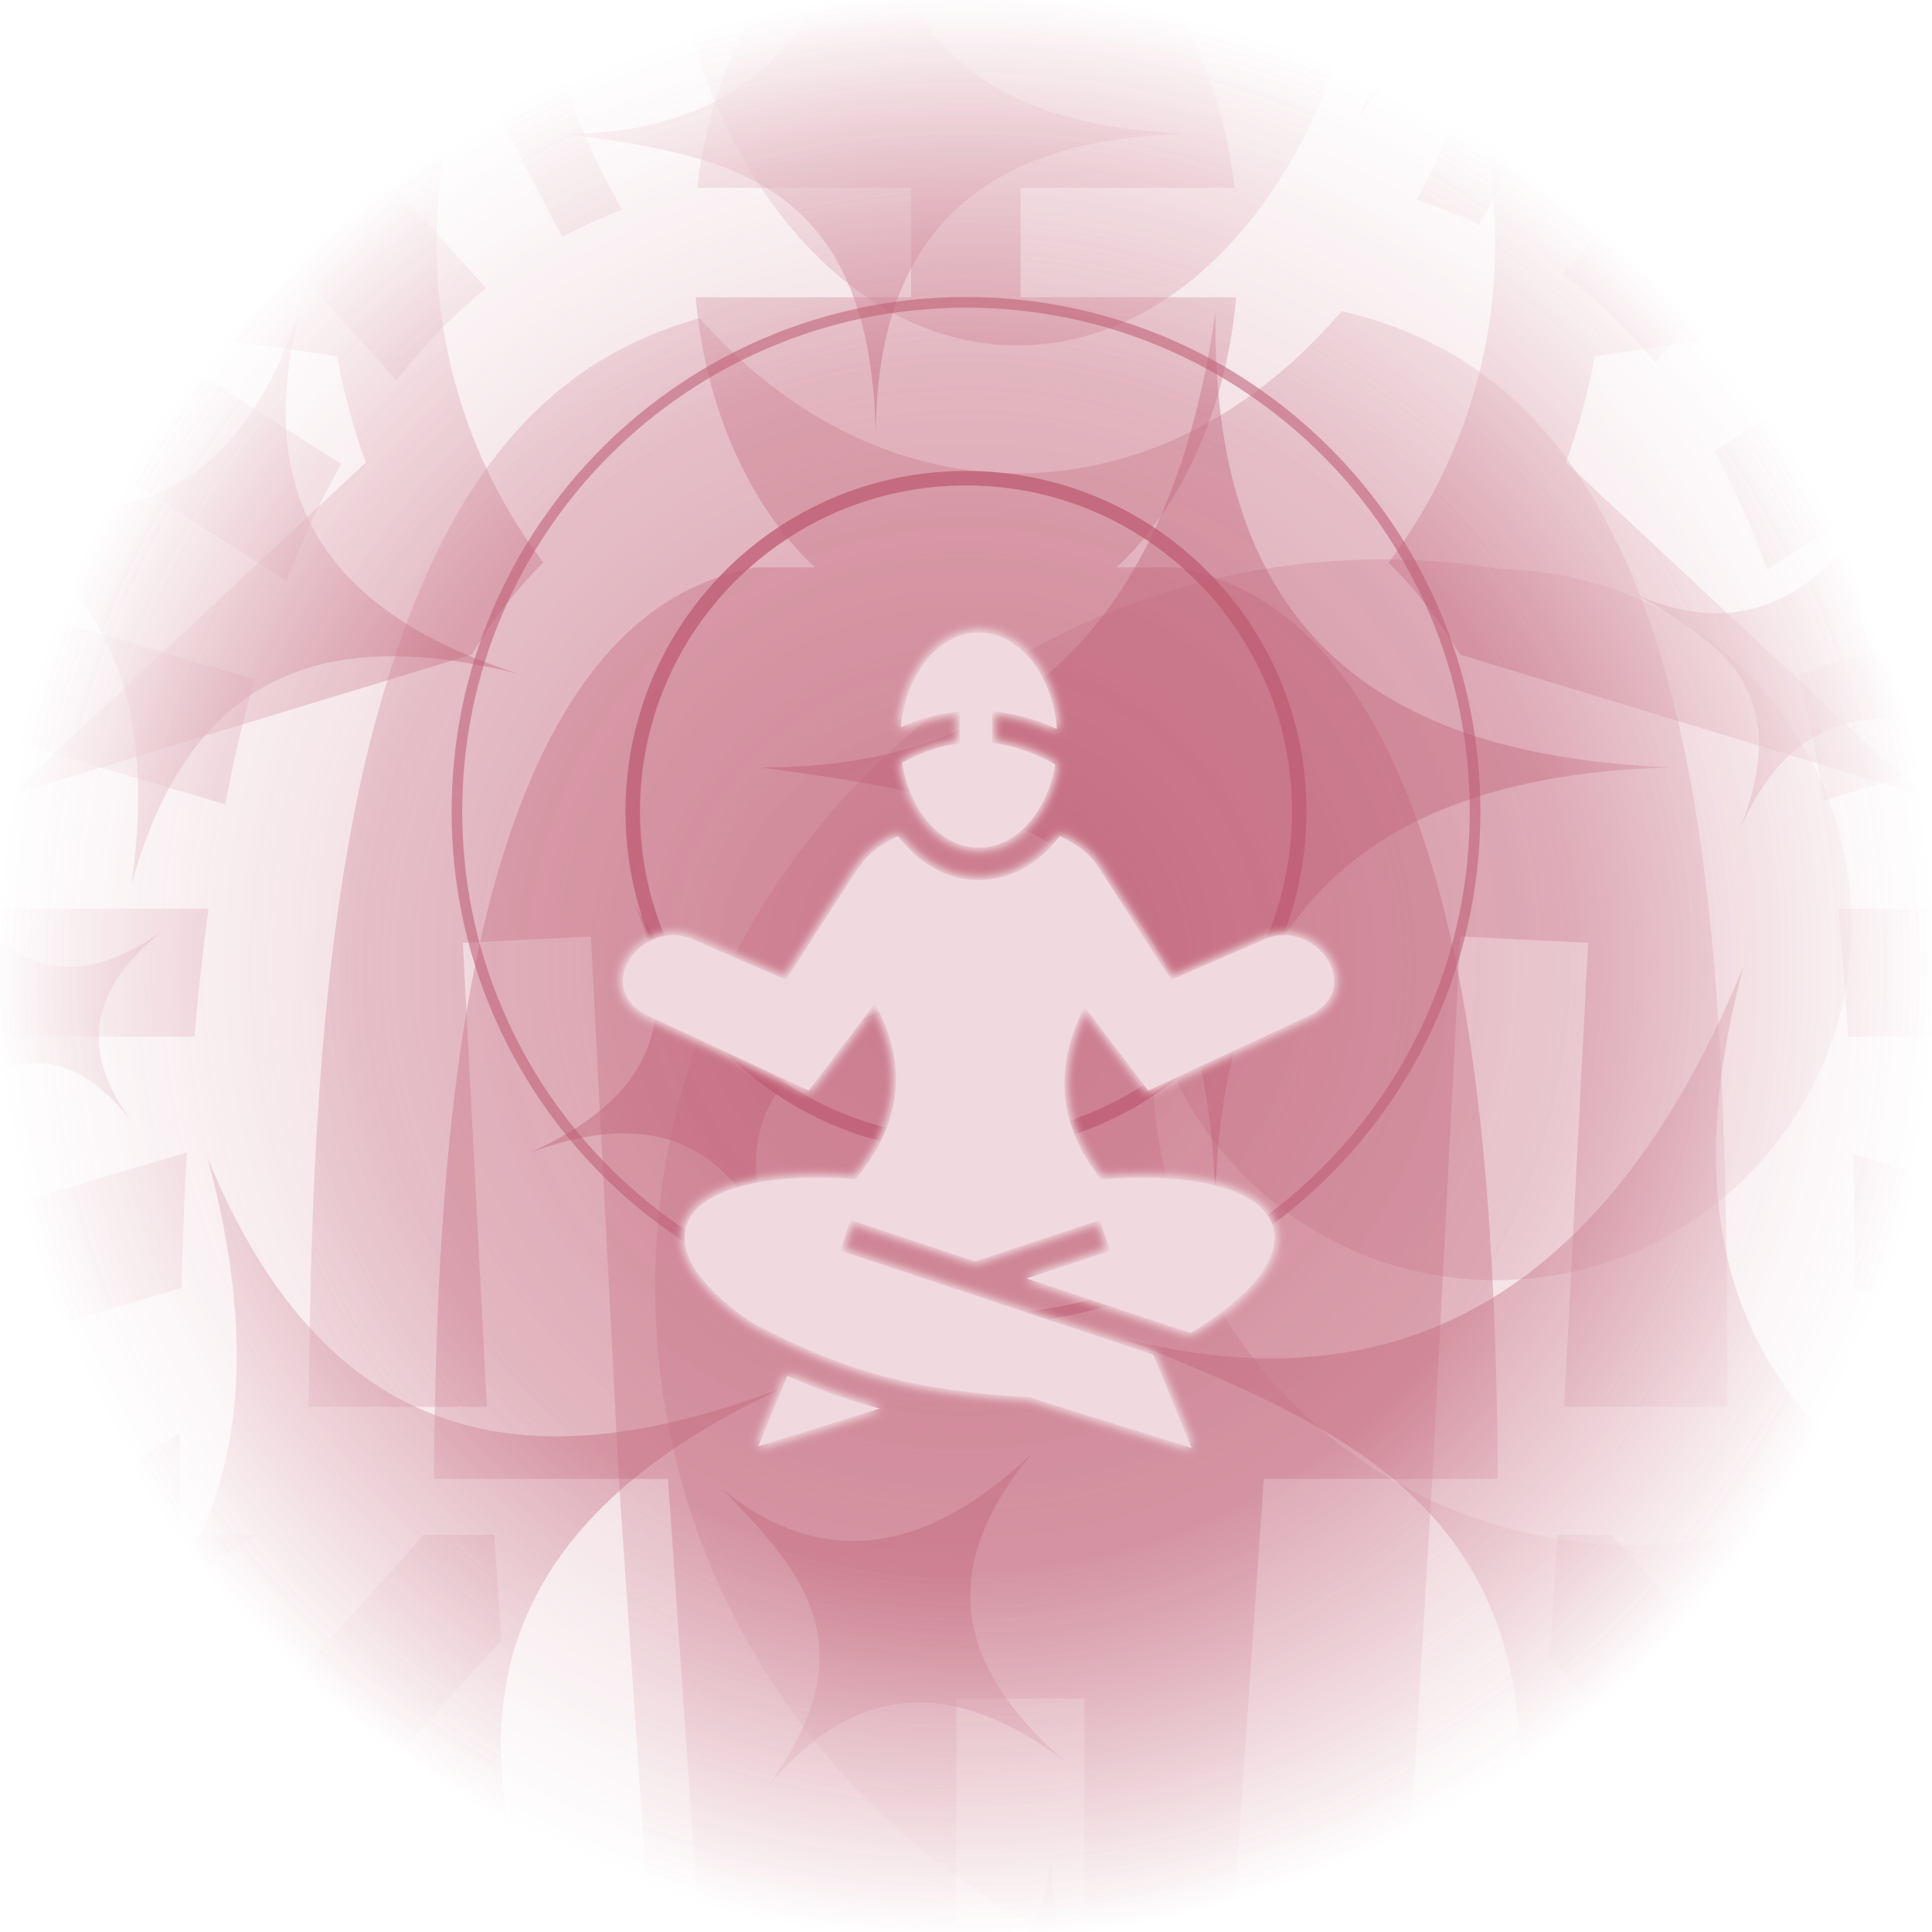
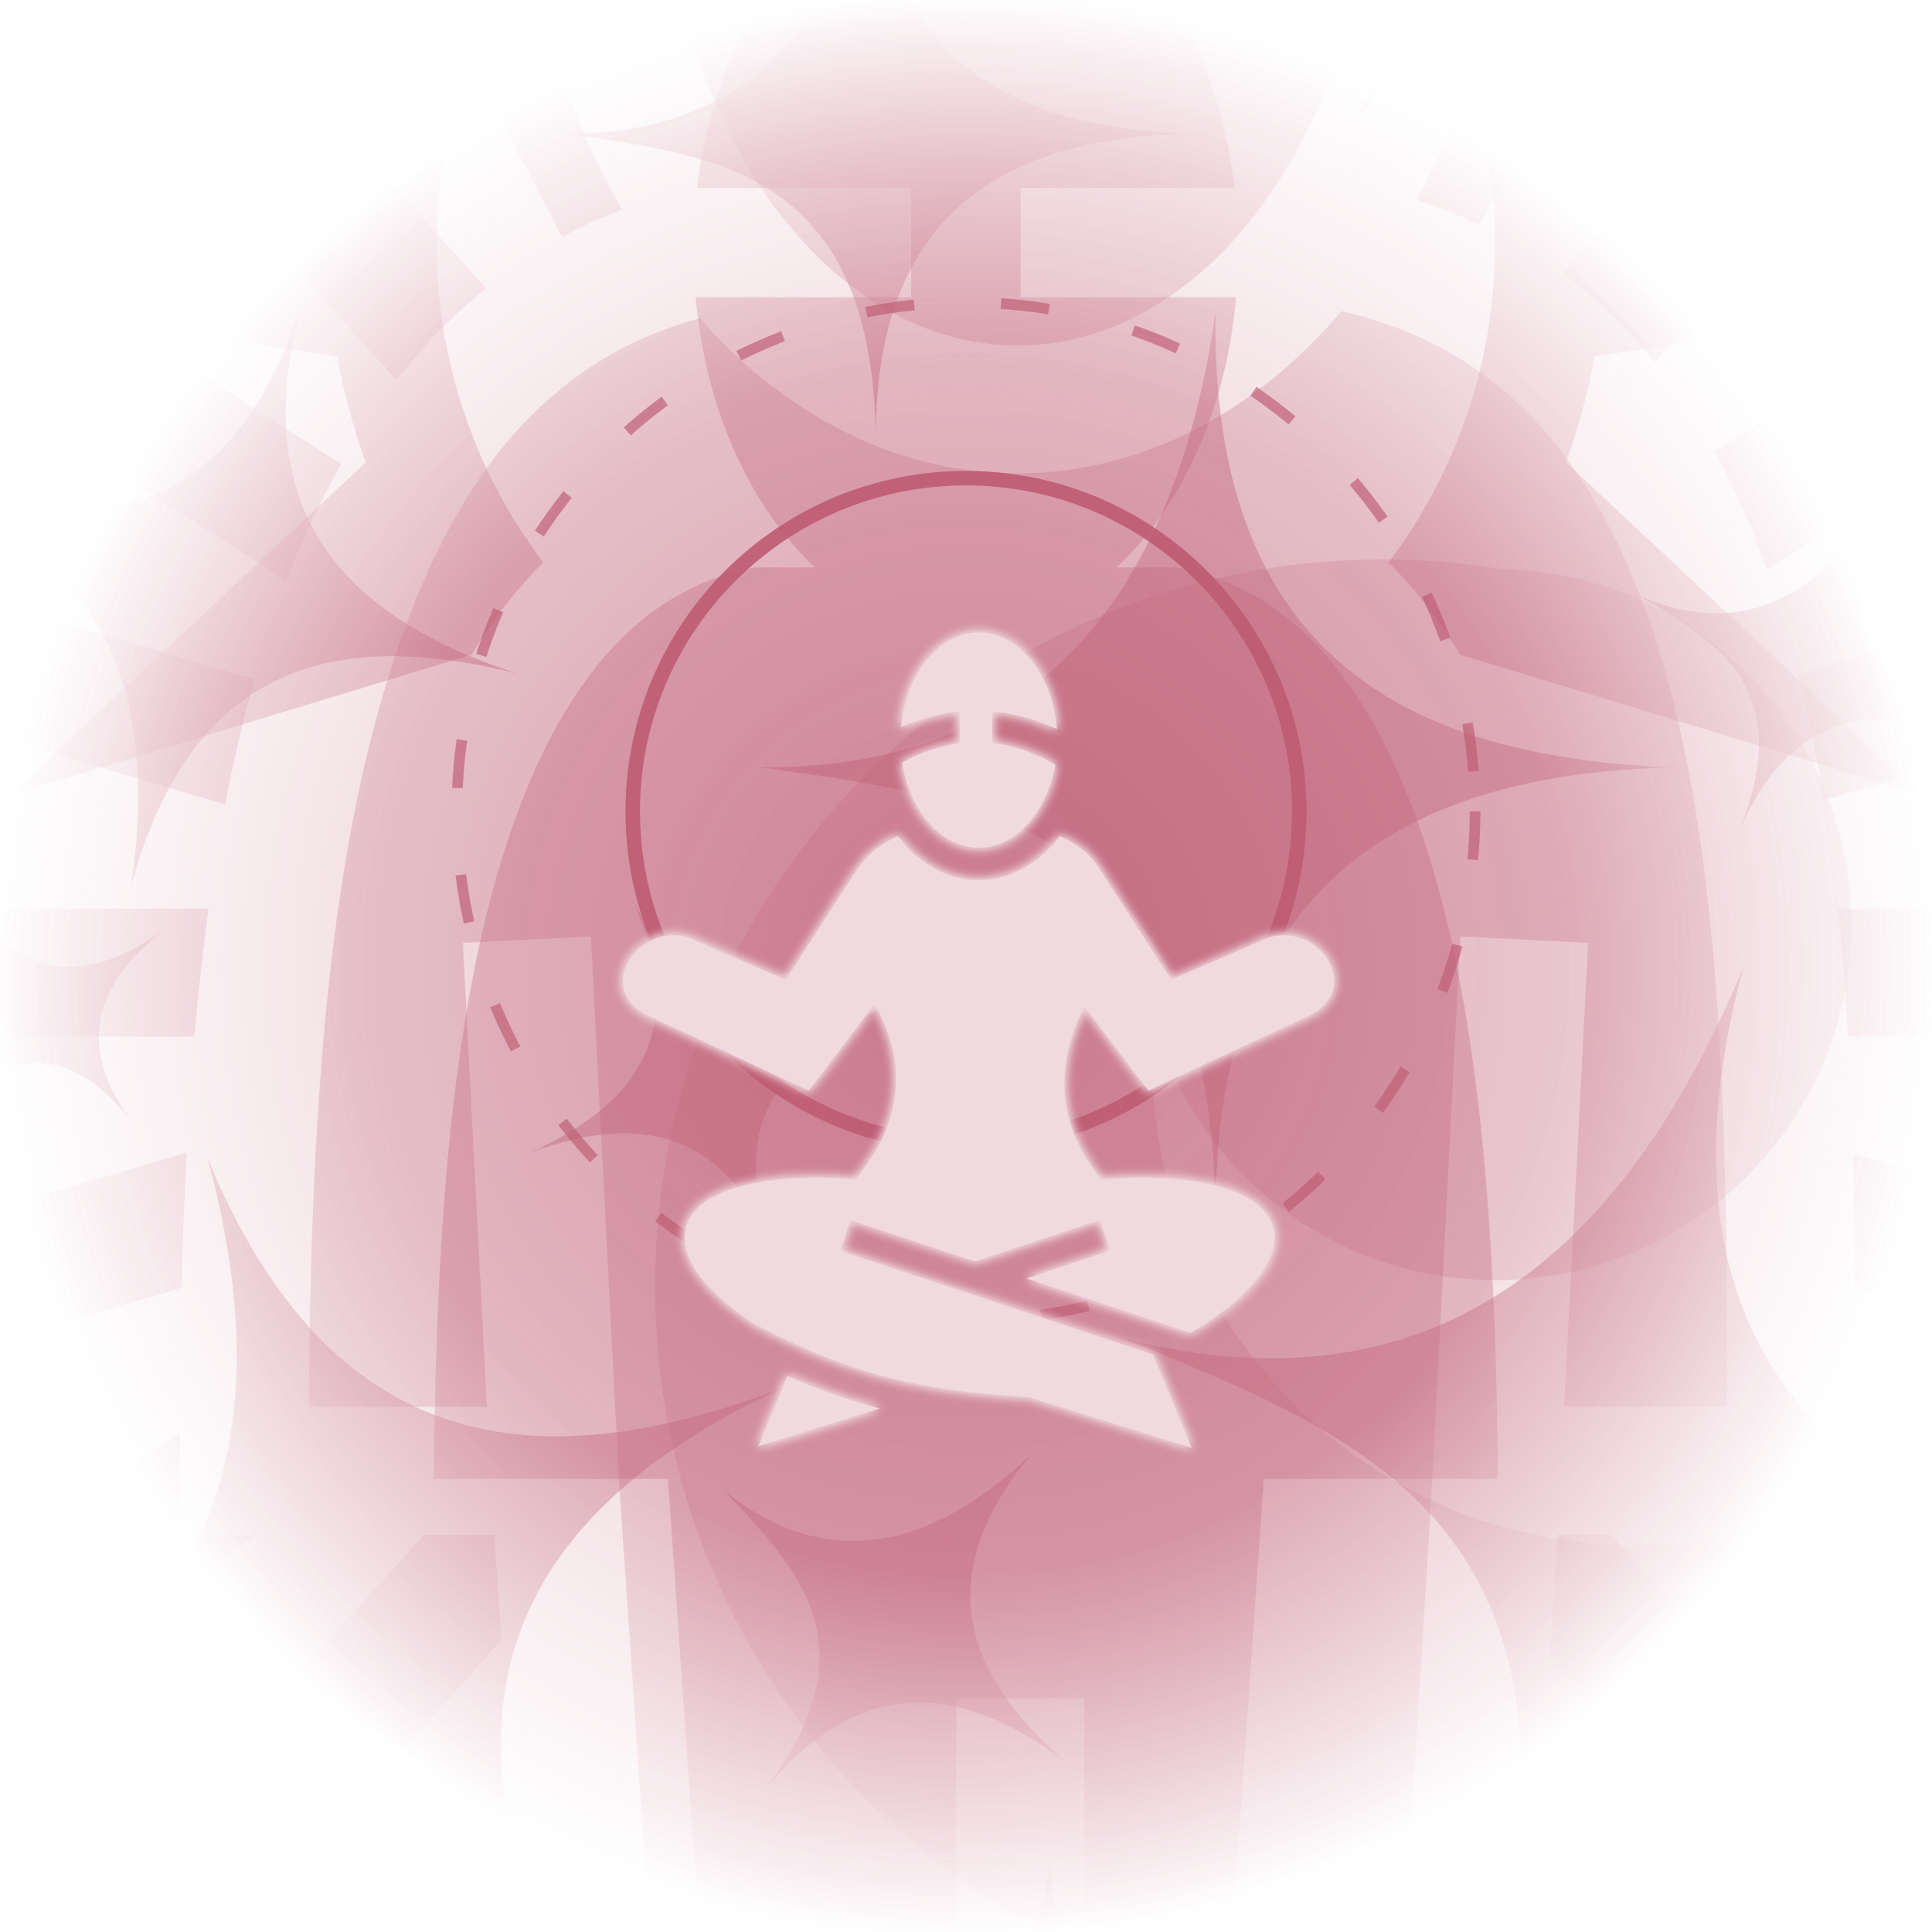
<svg xmlns="http://www.w3.org/2000/svg" viewBox="0 0 200 200" width="100%" height="100%" role="img" aria-label="Great Vehicle, realm 8">
  <defs>
    <radialGradient id="gr8">
      <stop offset="0" stop-color="#BE5B72" stop-opacity="0.47" />
      <stop offset="1" stop-color="#BE5B72" stop-opacity="0" />
    </radialGradient>
    <radialGradient id="mr8">
      <stop offset="0" stop-color="#fff" stop-opacity="1" />
      <stop offset=".62" stop-color="#fff" stop-opacity=".9" />
      <stop offset="1" stop-color="#fff" stop-opacity="0" />
    </radialGradient>
    <mask id="kr8">
      <rect width="200" height="200" fill="url(#mr8)" />
    </mask>
    <filter id="br8" x="-60%" y="-60%" width="220%" height="220%">
      <feGaussianBlur stdDeviation="3.1" result="bl" />
      <feMerge>
        <feMergeNode in="bl" />
        <feMergeNode in="bl" />
        <feMergeNode in="SourceGraphic" />
      </feMerge>
    </filter>
  </defs>
  <circle cx="100" cy="100" r="100" fill="url(#gr8)" />
-   <circle cx="100" cy="84" r="34.5" fill="none" stroke="#BE5B72" stroke-width="1.5" stroke-opacity="0.75" />
-   <circle cx="100" cy="84" r="52.7" fill="none" stroke="#BE5B72" stroke-width="1.1" stroke-opacity="0.55" />
+   <g class="halo" style="transform-origin:100px 84.0px">
+     <circle cx="100" cy="84" r="34.5" fill="none" stroke="#BE5B72" stroke-width="1.5" stroke-opacity="0.90" stroke-dasharray="0" />
+     <circle cx="100" cy="84" r="52.7" fill="none" stroke="#BE5B72" stroke-width="1.1" stroke-opacity="0.66" stroke-dasharray="5 9" />
+   </g>
  <g mask="url(#kr8)">
    <g transform="translate(-107.9 -107.9) scale(0.8122)" fill="#BE5B72" opacity="0.22">
      <path d="M247.938 22.512c-5.385.044-10.847.333-16.383.88 49.65 15.005 92.127 46.742 123.267 86.678-74.16-71.848-204.8-83.864-278.77 6.287 31.555-16.907 66.822-25.68 102.405-27.865C84.727 118.84 4.497 225.975 21.87 343.362c5.088-48.045 28.862-89.52 61.384-123.923-38.258 74.284-32.22 171.41 40.635 231.185-25.41-47.422-33.08-102.405-25.536-154.338-1.3 105.1 83.482 210.304 201.582 198.656-49.652-15.006-92.126-46.743-123.266-86.68 77.723 65.68 198.16 66.868 278.77-6.288-118.67 44.753-214.692 21.26-272.243-27.8-59.206-40.744-78.126-121.06-41.584-184.353 6.683-11.574 14.79-21.82 23.967-30.66 2.78-3.18 5.636-6.203 8.598-9.074 2.31-1.3 4.622-2.572 6.935-3.824 24.733-17.675 54.666-26.8 84.914-26.028 22.46.573 45.09 6.594 65.88 18.598 44.02 25.415 68.904 71.378 69.593 118.842.616 3.487.957 7.07.957 10.734 0 33.88-27.466 61.344-61.346 61.344-33.877 0-61.342-27.465-61.342-61.344 0-1.698.083-3.376.218-5.04 5.484 18.857 22.88 32.644 43.504 32.644 25.027 0 45.315-20.29 45.315-45.315 0-24.785-19.903-44.912-44.596-45.298-4.936-.814-10-1.246-15.167-1.246-51.192 0-92.69 41.5-92.69 92.69s41.5 92.687 92.69 92.687c1.038 0 2.07-.023 3.1-.056-.168.064-.333.132-.5.195 4.182-.188 8.29-.544 12.336-1.03 52.59-.886 123.364-25.954 154.09-71.7-18.303 8.484-35.666 14.587-52.488 16.763 6.463-7.52 12.304-15.603 17.482-24.133 36.147-44.718 64.673-112.748 53.784-168.2-7.195 19.63-15.35 37.046-25.623 51.583-3.217-46.517-23.284-92.15-63.62-125.244 25.406 47.422 33.076 102.404 25.532 154.337 1.24-100.173-75.723-200.44-185.2-199.535z" />
    </g>
    <g transform="translate(-81.6 -81.6) scale(0.7092)" fill="#BE5B72" opacity="0.29">
      <path d="M263.594 20.625c-13.394 0-25.824 7.217-35.47 20.188-9.644 12.97-15.968 31.547-15.968 52.25 0 20.702 6.324 39.248 15.97 52.218 9.644 12.972 22.074 20.19 35.468 20.19 13.393 0 25.855-7.218 35.5-20.19 9.645-12.97 15.97-31.516 15.97-52.218-.002-20.702-6.325-39.28-15.97-52.25-9.645-12.97-22.107-20.187-35.5-20.187zM153.188 25l-16.563 8.625 60.5 116.063c2.778-1.51 5.673-2.87 8.72-4.032-7.715-13.314-12.578-29.542-13.845-46.187L153.187 25zM374 25l-39.313 75.438c-1.316 15.668-5.802 31.003-12.843 43.78 3.2 1.052 6.26 2.264 9.187 3.657l59.564-114.25L374 25zM102.687 64.844l-13.874 12.53 84.124 93.19c3.88-4.996 8.217-9.51 13.063-13.44l-83.313-92.28zm321.844 0l-81.467 90.22c4.357 3.202 8.283 6.853 11.78 10.874.59.677 1.185 1.366 1.75 2.062l81.813-90.625-13.875-12.53zM63.064 117.688L53 133.438l103.875 66.406c2.283-5.967 4.938-11.697 7.97-17.063L63.062 117.688zm401.093 0l-98.875 63.25c3.01 5.416 5.56 11.208 7.72 17.25l101.22-64.75-10.064-15.75zm-153.28 42.78c-12.165 14.36-28.78 23.688-47.282 23.688-18.056 0-34.3-8.885-46.375-22.656-25.124 6.894-38.6 27.533-46.94 57.344-8.19 29.287-9.914 66.253-10.155 101.562h26l-3.5-67.72 18.688-.936 4.125 80 11.218 163.78h38V362.97h18.688v132.56h40.812l9.97-164.467 4.093-79.313 18.655.938-3.5 67.718h23.813c-.02-35.714-.425-73.276-7.844-102.812-4.032-16.05-10.072-29.544-18.625-39.375-7.528-8.652-16.887-14.755-29.845-17.75zM36.968 180.032l-5.314 17.907 116.28 34.532c1.187-6.24 2.613-12.345 4.25-18.25L36.97 180.03zm453.28 0l-112.688 33.44c1.485 5.964 2.715 12.113 3.72 18.405l114.28-33.938-5.312-17.906zM26.22 247.688v18.688h117.218c.54-6.298 1.224-12.532 2.062-18.688H26.22zm357.124 0c.645 6.16 1.106 12.402 1.47 18.688h116.155v-18.688H383.343zm-241.03 35.594L31.654 316.126l5.313 17.938 104.593-31.032c.148-6.562.41-13.16.75-19.75zm243.217.19c.185 6.568.27 13.104.314 19.624l104.406 30.97 5.313-17.94L385.53 283.47zm-244.186 40.686L53 380.656l10.063 15.72 89.562-57.282h-11.313v-9.344c0-1.844.026-3.733.032-5.594zm244.562.03v14.908h-11.312l89.562 57.28 10.063-15.718-88.314-56.47zm-208.97 14.908L88.814 436.72l13.876 12.53 85.562-94.78-1.063-15.376h-10.25zm165.44 0l-1.095 17.937 83.25 92.22 13.876-12.53-88.125-97.626h-7.905zm-152.5 39.156l-53.25 102.188 16.56 8.656 39.158-75.125-2.47-35.72zm149.843 4.594l-2.19 36.25 36.47 70 16.594-8.656-50.875-97.594z" />
    </g>
    <g transform="translate(-55.2 -55.2) scale(0.6062)" fill="#BE5B72" opacity="0.36">
      <path d="M256 23.545c-33.5 0-63.525 15.197-83.55 39.053L92.7 38.313l60.85 56.867c-2.134 5.82-3.785 11.872-4.905 18.105L18.498 132.592 148.635 151.9c1.118 6.238 2.768 12.293 4.902 18.118L92.7 226.873l78.898-24.025c1.62-2.674 3.35-5.246 5.203-7.702 2.154-2.85 4.502-5.53 7.02-8.027-11.435-15.14-18.21-34.01-18.21-54.503 0-50.03 40.357-90.39 90.39-90.39 50.03 0 90.39 40.36 90.39 90.39 0 20.494-6.774 39.36-18.208 54.5 2.518 2.497 4.868 5.177 7.02 8.03 1.855 2.455 3.585 5.028 5.204 7.703l78.895 24.023-60.837-56.857c2.133-5.824 3.784-11.88 4.902-18.116l130.137-19.308-130.147-19.307c-1.12-6.232-2.77-12.283-4.906-18.103l60.85-56.87-79.75 24.286C319.52 38.743 289.5 23.545 256 23.545zm.002 45.182c-23.1 0-42.257 23.548-45.89 54.412h36.544v18.686H209.85c1.698 19.243 9.403 35.878 20.408 46.133H219.94c-11.947 2.392-20.787 8.595-28.223 18.446-7.56 10.013-13.304 23.86-17.34 39.875-7.365 29.223-8.98 65.15-9.22 97.33h39.972l10.32 149.056h81.103l10.322-149.057h39.973c-.24-32.18-1.856-68.107-9.22-97.33-4.037-16.014-9.782-29.86-17.34-39.874-7.437-9.85-16.278-16.054-28.226-18.447h-10.316c11.005-10.256 18.71-26.89 20.408-46.134h-36.81V123.14h36.547c-3.633-30.865-22.79-54.413-45.888-54.413z" />
    </g>
    <g transform="translate(-28.8 -28.8) scale(0.5032)" fill="#BE5B72" opacity="0.43">
      <path d="M237.4 20.73c-6.1 42.1-26.8 64.2-63.9 64 31.6 4.5 63.8 8 63.9 64.07-.6-46.1 24.5-63.07 64.1-64.07-38-1.5-64.9-16.3-64.1-64zm127.8 11.58c-9.1 14.25-20.8 21.29-38.9 10.28 14.9 11.79 18.6 24.76 10.2 38.97 8.9-11.18 17.5-22.73 39-10.27-17.8-10.06-18.8-23.57-10.3-38.98zM59.68 41.69c-2.7 18.8-12 28.6-28.5 28.5 14.1 2 28.4 3.6 28.5 28.52-.3-20.5 10.9-28.12 28.5-28.52-16.9-.7-28.9-7.3-28.5-28.5zM431 66.28c-2.7 18.8-12 28.6-28.5 28.5 14.1 2 28.4 3.6 28.5 28.52-.3-20.5 10.9-28.12 28.5-28.52-16.9-.7-28.9-7.3-28.5-28.5zM120.3 116.4c-15.8 53.7-47.76 48-79.35 43.4C76.6 170 90.3 197.1 84.28 239.2c12.66-46 42.62-52.6 79.42-43.4-37.6-12.1-56.9-35.4-43.4-79.4zm187 5c-8.8 61.6-39.3 94-93.6 93.7 46.2 6.5 93.6 11.7 93.6 93.7-.8-67.3 35.9-92.2 93.8-93.7-55.5-2.2-94.9-23.9-93.8-93.7zm136.8 38.3c-13.1 21.6-29.5 28.8-49.7 20.1 16.3 9.7 33 19.1 20.1 49.6 10.3-25.2 27.9-28.7 49.7-20-20.3-9.7-31.6-23.9-20.1-49.7zM50.7 243.2c9.16 16.7 7.63 30.1-5.61 40 12.46-6.9 24.85-14.3 39.91 5.6-12.57-16.2-8.2-29 5.61-40-13.92 9.7-27.47 11.6-39.91-5.6zm137.2.3c11.4 26.8-.5 41.3-21.7 50.9 22.7-8.5 40.8-4.5 50.9 21.7-12.7-31.8 4.8-41.2 21.7-50.9-21 8.5-37.8.9-50.9-21.7zm228 12.6c-26.6 64.7-68.7 91.7-127.8 76.4 48.6 19.8 98.8 38.5 76.4 127.9 17.5-73.7 64.4-90.7 127.9-76.5-59.9-17.5-96.9-52-76.5-127.8zM99.94 295.5c15.66 57.8.86 98.1-47.32 118.5 43.46-11.8 87.38-25.2 118.68 47.4-26.4-59.3-3.4-95.4 47.3-118.8-50 19.2-93.1 15-118.66-47.1zm169.36 61c-21.8 20.6-43 23.6-63.2 7.3 15.5 16.3 31.6 32.4 7.2 63.3 19.8-25.6 41.2-24.1 63.3-7.3-20.2-17.4-28.6-37.5-7.3-63.3zM443.2 404c-2.7 18.8-12 28.6-28.5 28.5 14.1 2 28.4 3.6 28.5 28.5-.3-20.5 10.9-28.1 28.5-28.5-16.9-.7-28.9-7.3-28.5-28.5zm-169.7 36c-2.7 18.8-12 28.6-28.5 28.5 14.1 2 28.4 3.6 28.5 28.5-.3-20.5 10.9-28.1 28.5-28.5-16.9-.7-28.9-7.3-28.5-28.5z" />
    </g>
  </g>
  <g filter="url(#br8)" transform="translate(54.0 62.0) scale(0.1797)" fill="#f0dadf">
    <path d="M263.375 19.375c-11.768 0-22.676 6.137-31.156 17.22-7.267 9.494-12.397 22.54-13.72 37.25 11.14-4.926 22.473-7.91 33.813-9V83.25c-10.965 1.377-22.008 5.008-33.157 11.03 1.968 12.487 6.703 23.502 13.063 31.814 8.48 11.082 19.387 17.22 31.155 17.22s22.707-6.138 31.188-17.22c6.167-8.06 10.783-18.667 12.843-30.688-12.07-6.832-24.194-10.997-36.406-12.344V64.75c12.676 1.087 25.22 4.516 37.344 10.188-1.155-15.158-6.336-28.614-13.78-38.344-8.482-11.082-19.42-17.22-31.19-17.22zm-46.594 117.25c-10.442 4.8-18.39 11.182-22.593 18.47l-.375-.095-41.625 64.438-50.656-21.97c-29.375-16.118-61.574 24-30.624 41.688l94.47 44.063 38.03-50.064c18.7 33.703 16.77 67.43-10.97 101.156-8.344-.642-16.37-.958-23.967-.906-40.312.278-68.942 10.254-73.907 28.78l.03.002c-4.44 16.58 10.992 36.67 39.126 55.28 55.675 29.297 95.38 38.468 156.968 42.344h1.562l.438.125c.424.026.823.07 1.25.094l-.032.314 92.063 28.72-22.19-53.72L183.595 375.5l5.875-17.72 71.81 23.845 71.845-23.844L339 375.5l-48.094 15.97 94.438 31.374c33.494-20.046 52.528-42.468 47.656-60.656-5.95-22.21-45.925-32.107-99.25-27.782-26.392-33.215-26.196-66.41-9.53-99.625L361 283.22l94.47-44.064c30.95-17.687-1.25-57.806-30.626-41.687l-50.688 21.968L332.562 155h-.062c-4.217-7.246-12.135-13.596-22.53-18.375-.2.27-.392.547-.595.813-11.268 14.725-27.633 24.562-46 24.562s-34.732-9.837-46-24.563c-.203-.265-.394-.543-.594-.812zm-63.686 311l-16.72 40.5 69.876-21.78c-17.624-4.574-34.93-10.634-53.156-18.72z" />
  </g>
</svg>
